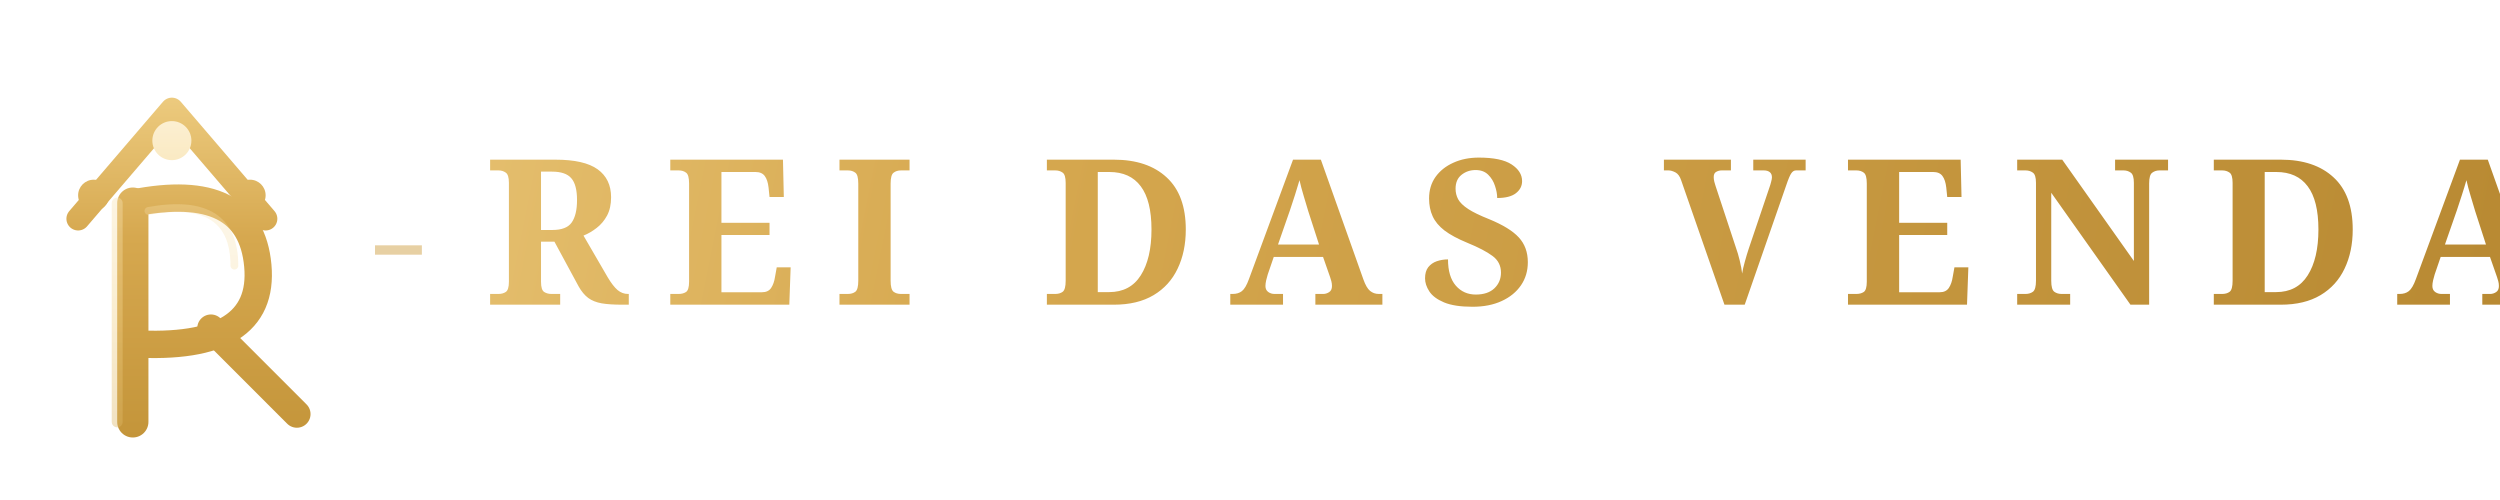
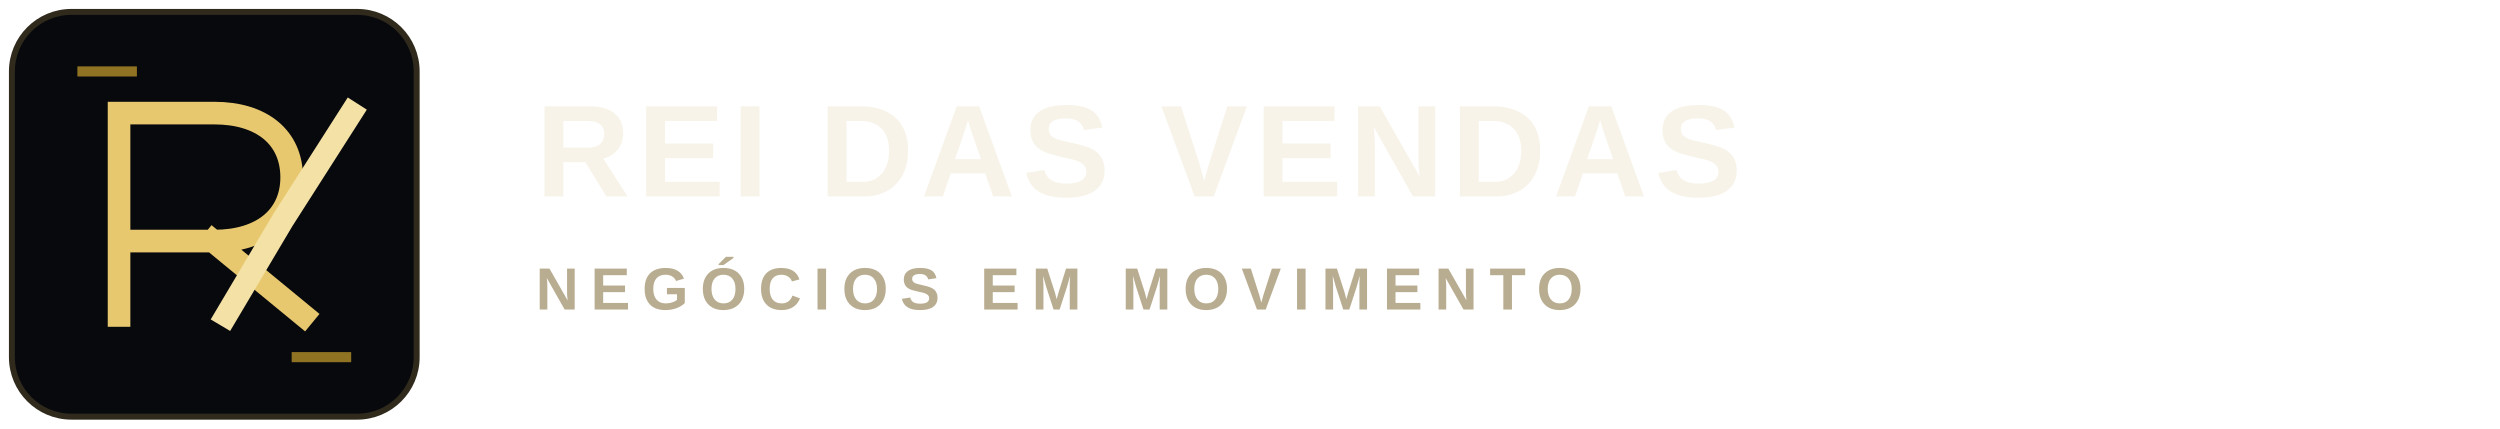
- <svg xmlns="http://www.w3.org/2000/svg" viewBox="0 0 320 64" fill="none" role="img" aria-label="Rei das Vendas">
-   <defs>
-     <linearGradient id="rg" x1="0" y1="0" x2="0" y2="64" gradientUnits="userSpaceOnUse">
-       <stop offset="0%" stop-color="#F2D38A" />
-       <stop offset="35%" stop-color="#D6A84F" />
-       <stop offset="75%" stop-color="#C4953A" />
-       <stop offset="100%" stop-color="#9A7209" />
-     </linearGradient>
-     <linearGradient id="rg2" x1="0" y1="0" x2="0" y2="64" gradientUnits="userSpaceOnUse">
-       <stop offset="0%" stop-color="#FFF8E7" />
-       <stop offset="50%" stop-color="#F2D38A" />
-       <stop offset="100%" stop-color="#C4953A" />
-     </linearGradient>
-     <linearGradient id="textg" x1="0" y1="0" x2="320" y2="64" gradientUnits="userSpaceOnUse">
-       <stop offset="0%" stop-color="#F2D38A" />
-       <stop offset="40%" stop-color="#D6A84F" />
-       <stop offset="100%" stop-color="#B88932" />
-     </linearGradient>
-   </defs>
-   <g transform="translate(0,8)">
-     <path d="M10 20 L22 6 L34 20" stroke="url(#rg)" stroke-width="3" stroke-linecap="round" stroke-linejoin="round" fill="none" />
-     <circle cx="22" cy="10" r="2.5" fill="url(#rg2)" />
-     <circle cx="12" cy="17" r="2" fill="url(#rg)" />
-     <circle cx="32" cy="17" r="2" fill="url(#rg)" />
-     <path d="M17 18 L17 46" stroke="url(#rg)" stroke-width="4" stroke-linecap="round" />
-     <path d="M17 18 Q32 15 33 26 Q34 37 17 36" stroke="url(#rg)" stroke-width="3.5" fill="none" stroke-linecap="round" />
-     <path d="M27 34 L38 45" stroke="url(#rg)" stroke-width="3.5" stroke-linecap="round" />
-     <path d="M17 18 L17 46" stroke="url(#rg2)" stroke-width="1.4" stroke-linecap="round" opacity="0.4" transform="translate(-2,0)" />
-     <path d="M19 19 Q30 17 30 26" stroke="url(#rg2)" stroke-width="1" fill="none" stroke-linecap="round" opacity="0.3" />
-   </g>
-   <line x1="48" y1="32" x2="54" y2="32" stroke="url(#rg)" stroke-width="1.2" opacity="0.5" />
-   <text x="62" y="39" fill="url(#textg)" font-family="'Playfair Display', 'Cormorant Garamond', Georgia, serif" font-size="26" font-weight="700" letter-spacing="0.18em">REI DAS VENDAS</text>
+ <svg xmlns="http://www.w3.org/2000/svg" viewBox="0 0 420 72" fill="none" role="img" aria-label="Rei das Vendas">
+   <rect x="2" y="2" width="68" height="68" rx="10" fill="#07090D" stroke="#302A1D" />
+   <path d="M20 53V19h16c8 0 13 4.1 13 10.8 0 6.6-5 10.7-13 10.7H20m15.8 0L51 53" stroke="#E8C86F" stroke-width="3.8" stroke-linecap="square" stroke-linejoin="miter" />
+   <path d="m38 53 9.5-16L59 19" stroke="#F4E1A5" stroke-width="3.8" stroke-linecap="square" />
+   <path d="M13 12h10M49 60h10" stroke="#8F7222" stroke-width="1.7" />
+   <text x="90" y="33" fill="#F7F3E8" font-family="Archivo, Arial, sans-serif" font-size="22" font-weight="700" letter-spacing="1.2">REI DAS VENDAS</text>
+   <text x="90" y="52" fill="#B9AD91" font-family="Archivo, Arial, sans-serif" font-size="10" font-weight="600" letter-spacing="2">NEGÓCIOS EM MOVIMENTO</text>
</svg>
